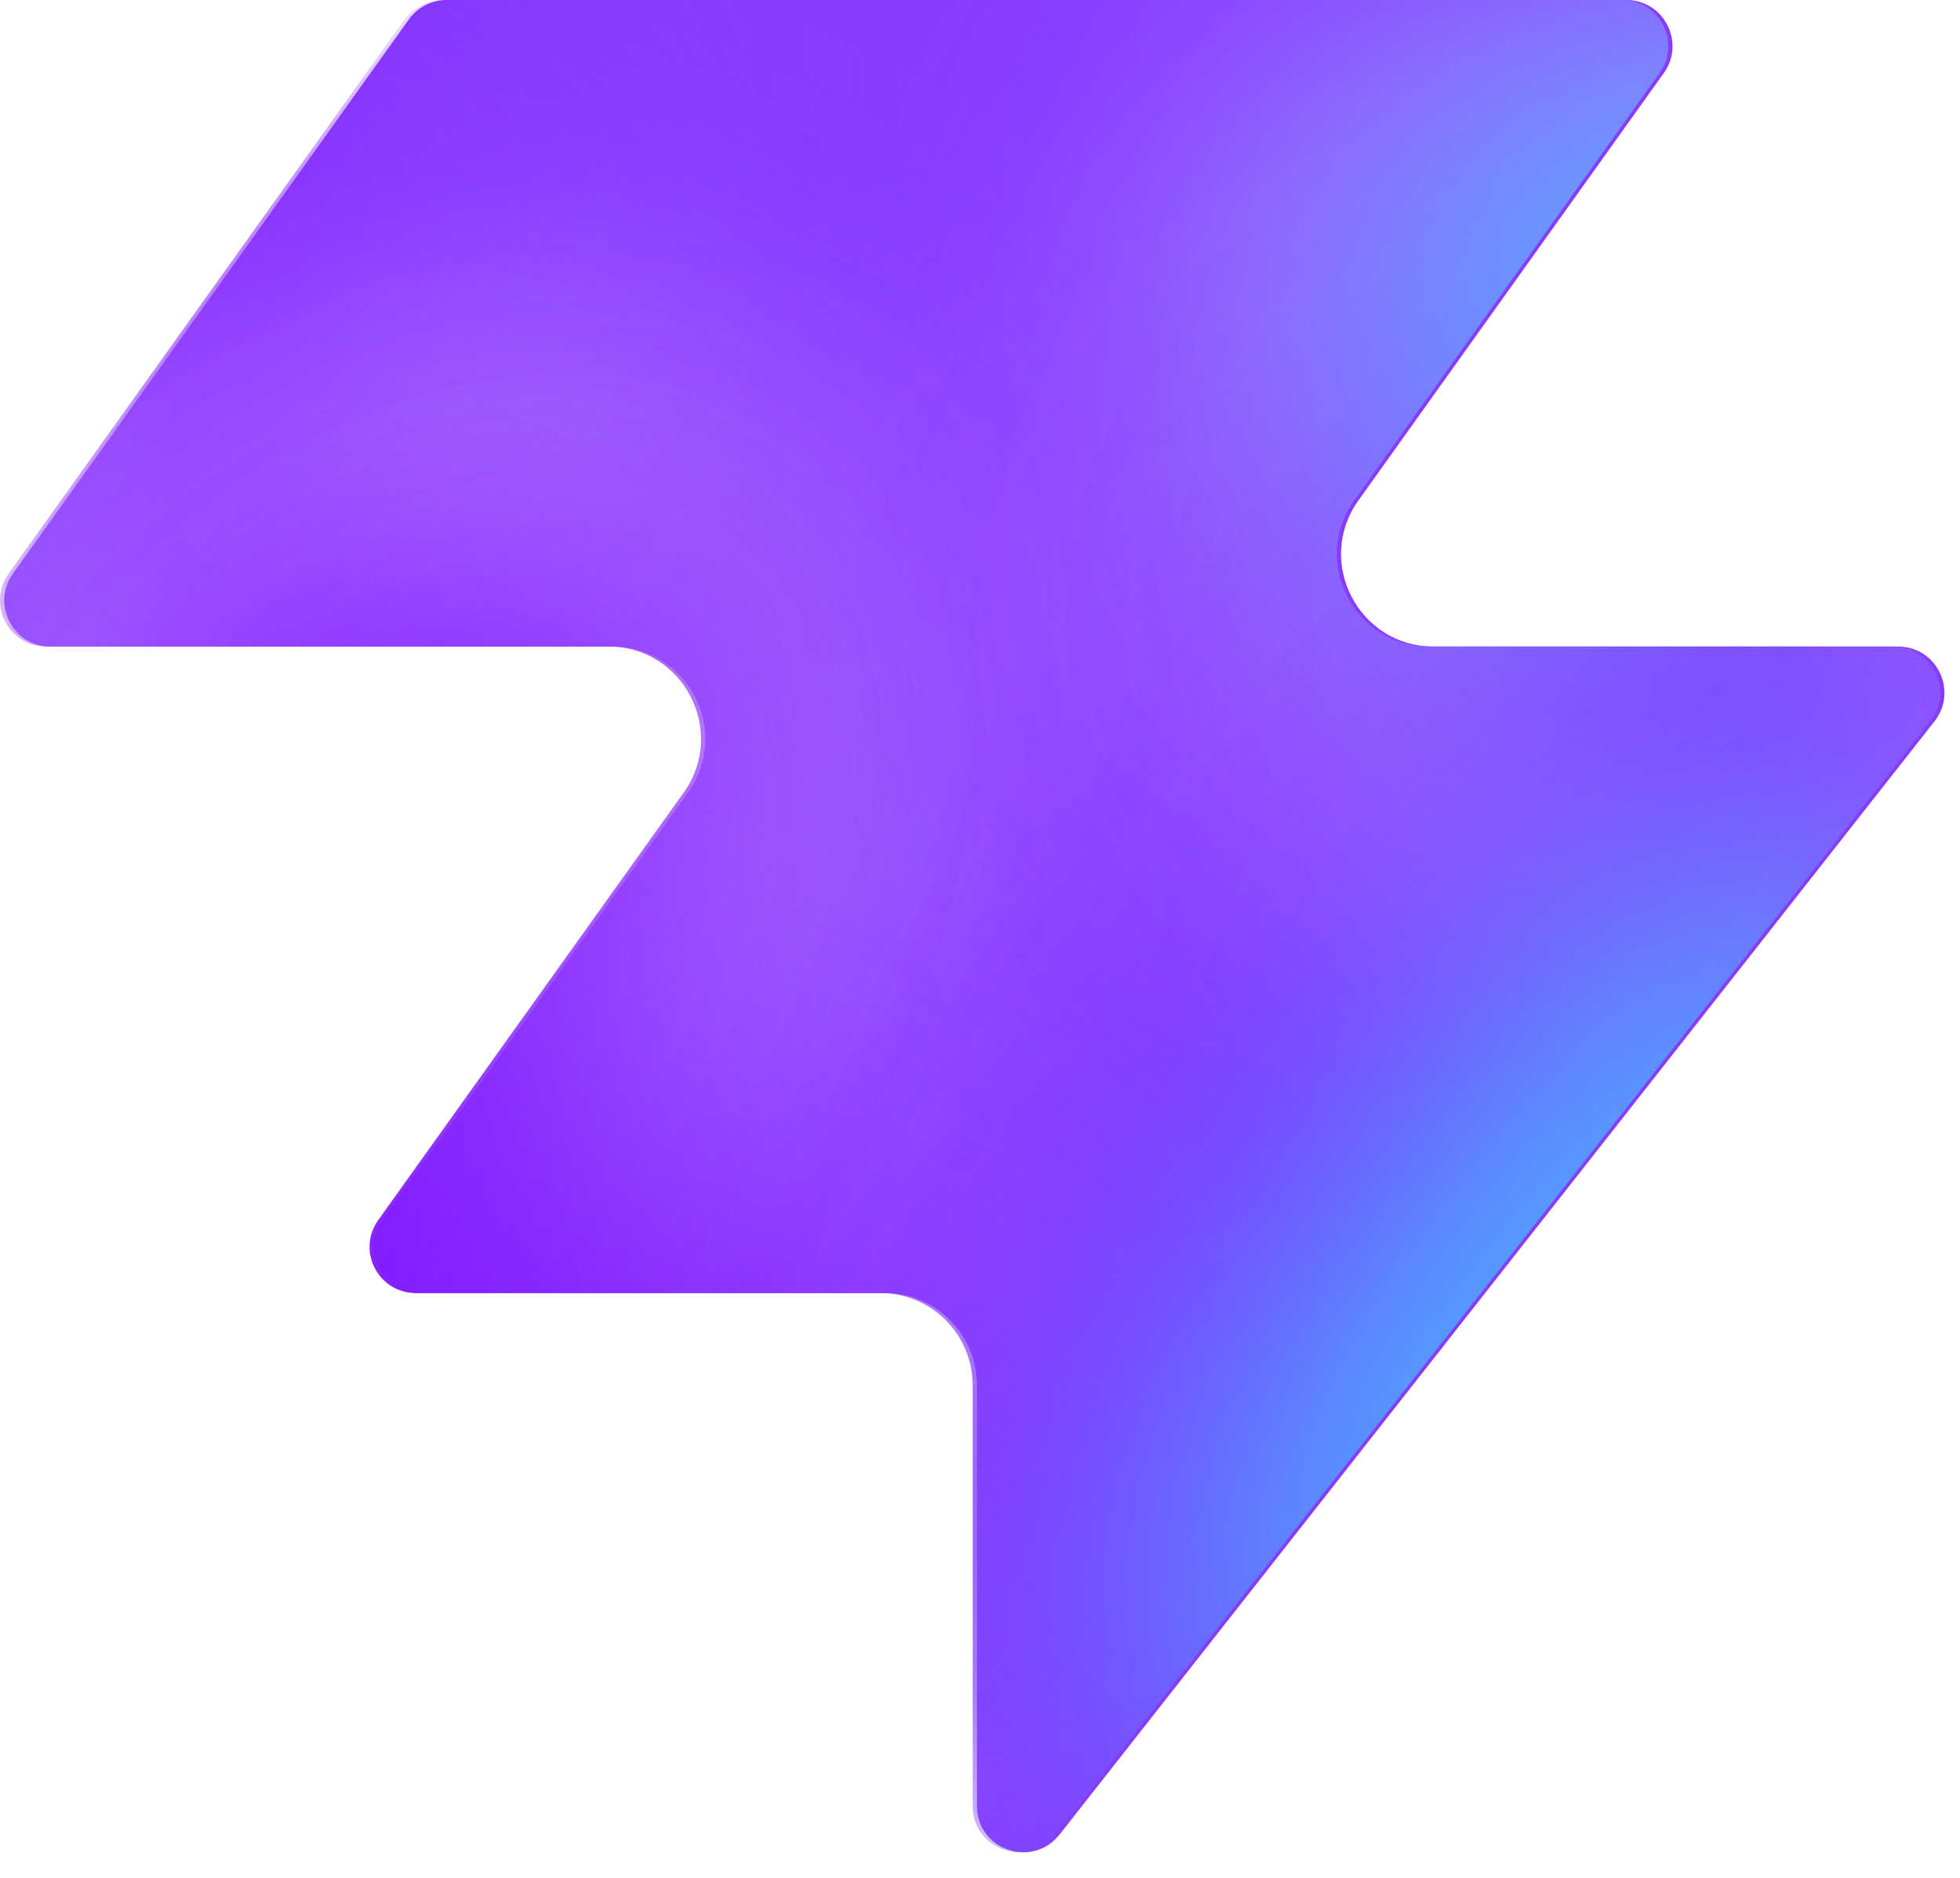
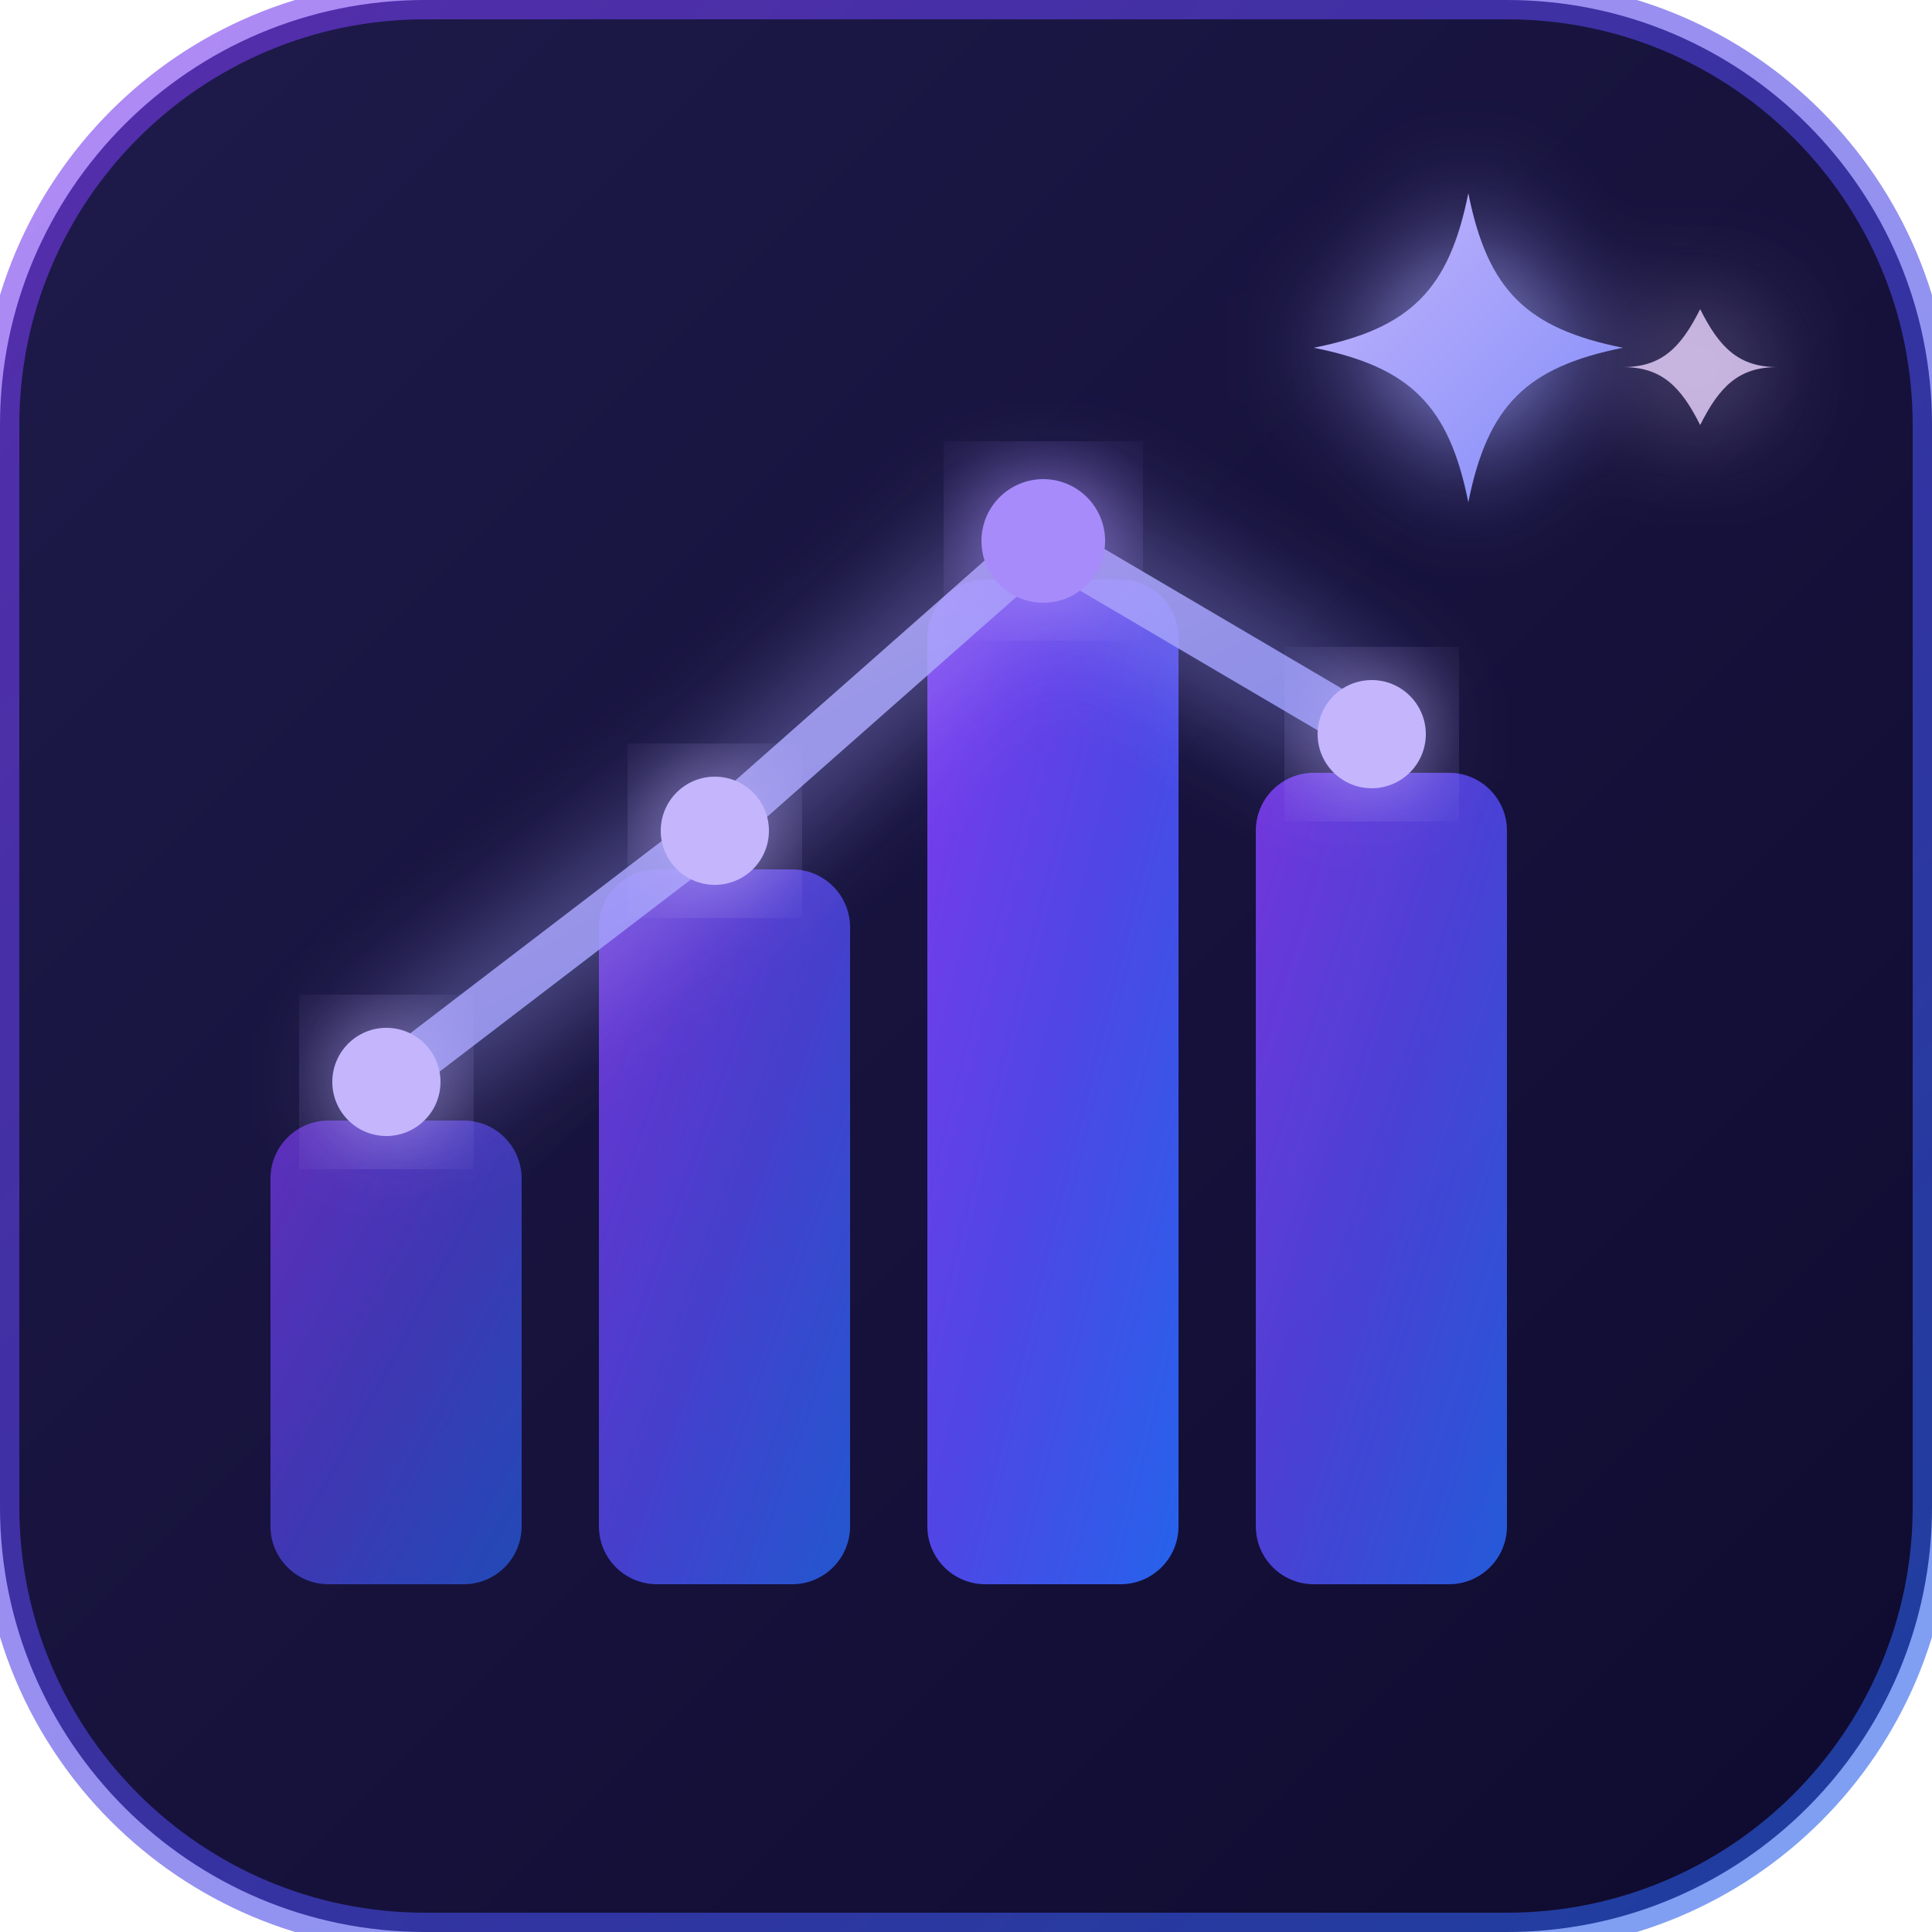
- <svg xmlns="http://www.w3.org/2000/svg" width="48" height="46" fill="none" viewBox="0 0 48 46">
-   <path fill="#863bff" d="M25.946 44.938c-.664.845-2.021.375-2.021-.698V33.937a2.26 2.26 0 0 0-2.262-2.262H10.287c-.92 0-1.456-1.04-.92-1.788l7.48-10.471c1.07-1.497 0-3.578-1.842-3.578H1.237c-.92 0-1.456-1.04-.92-1.788L10.013.474c.214-.297.556-.474.92-.474h28.894c.92 0 1.456 1.04.92 1.788l-7.48 10.471c-1.07 1.498 0 3.579 1.842 3.579h11.377c.943 0 1.473 1.088.89 1.83L25.947 44.94z" style="fill:#863bff;fill:color(display-p3 .525 .23 1);fill-opacity:1" />
-   <mask id="a" width="48" height="46" x="0" y="0" maskUnits="userSpaceOnUse" style="mask-type:alpha">
-     <path fill="#000" d="M25.842 44.938c-.664.844-2.021.375-2.021-.698V33.937a2.26 2.26 0 0 0-2.262-2.262H10.183c-.92 0-1.456-1.04-.92-1.788l7.48-10.471c1.07-1.498 0-3.579-1.842-3.579H1.133c-.92 0-1.456-1.04-.92-1.787L9.91.473c.214-.297.556-.474.92-.474h28.894c.92 0 1.456 1.04.92 1.788l-7.48 10.471c-1.07 1.498 0 3.578 1.842 3.578h11.377c.943 0 1.473 1.088.89 1.832L25.843 44.94z" style="fill:#000;fill-opacity:1" />
-   </mask>
-   <g mask="url(#a)">
-     <g filter="url(#b)">
-       <ellipse cx="5.508" cy="14.704" fill="#ede6ff" rx="5.508" ry="14.704" style="fill:#ede6ff;fill:color(display-p3 .927 .903 1);fill-opacity:1" transform="matrix(.00324 1 1 -.00324 -4.47 31.516)" />
-     </g>
-     <g filter="url(#c)">
-       <ellipse cx="10.399" cy="29.851" fill="#ede6ff" rx="10.399" ry="29.851" style="fill:#ede6ff;fill:color(display-p3 .927 .903 1);fill-opacity:1" transform="matrix(.00324 1 1 -.00324 -39.328 7.883)" />
-     </g>
-     <g filter="url(#d)">
-       <ellipse cx="5.508" cy="30.487" fill="#7e14ff" rx="5.508" ry="30.487" style="fill:#7e14ff;fill:color(display-p3 .492 .077 1);fill-opacity:1" transform="rotate(89.814 -25.913 -14.639)scale(1 -1)" />
-     </g>
-     <g filter="url(#e)">
-       <ellipse cx="5.508" cy="30.599" fill="#7e14ff" rx="5.508" ry="30.599" style="fill:#7e14ff;fill:color(display-p3 .492 .077 1);fill-opacity:1" transform="rotate(89.814 -32.644 -3.334)scale(1 -1)" />
-     </g>
-     <g filter="url(#f)">
-       <ellipse cx="5.508" cy="30.599" fill="#7e14ff" rx="5.508" ry="30.599" style="fill:#7e14ff;fill:color(display-p3 .492 .077 1);fill-opacity:1" transform="matrix(.00324 1 1 -.00324 -34.34 30.47)" />
-     </g>
-     <g filter="url(#g)">
-       <ellipse cx="14.072" cy="22.078" fill="#ede6ff" rx="14.072" ry="22.078" style="fill:#ede6ff;fill:color(display-p3 .927 .903 1);fill-opacity:1" transform="rotate(93.35 24.506 48.493)scale(-1 1)" />
-     </g>
-     <g filter="url(#h)">
-       <ellipse cx="3.47" cy="21.501" fill="#7e14ff" rx="3.47" ry="21.501" style="fill:#7e14ff;fill:color(display-p3 .492 .077 1);fill-opacity:1" transform="rotate(89.009 28.708 47.59)scale(-1 1)" />
-     </g>
-     <g filter="url(#i)">
-       <ellipse cx="3.47" cy="21.501" fill="#7e14ff" rx="3.47" ry="21.501" style="fill:#7e14ff;fill:color(display-p3 .492 .077 1);fill-opacity:1" transform="rotate(89.009 28.708 47.59)scale(-1 1)" />
-     </g>
-     <g filter="url(#j)">
-       <ellipse cx=".387" cy="8.972" fill="#7e14ff" rx="4.407" ry="29.108" style="fill:#7e14ff;fill:color(display-p3 .492 .077 1);fill-opacity:1" transform="rotate(39.51 .387 8.972)" />
-     </g>
-     <g filter="url(#k)">
-       <ellipse cx="47.523" cy="-6.092" fill="#7e14ff" rx="4.407" ry="29.108" style="fill:#7e14ff;fill:color(display-p3 .492 .077 1);fill-opacity:1" transform="rotate(37.892 47.523 -6.092)" />
-     </g>
-     <g filter="url(#l)">
-       <ellipse cx="41.412" cy="6.333" fill="#47bfff" rx="5.971" ry="9.665" style="fill:#47bfff;fill:color(display-p3 .28 .748 1);fill-opacity:1" transform="rotate(37.892 41.412 6.333)" />
-     </g>
-     <g filter="url(#m)">
-       <ellipse cx="-1.879" cy="38.332" fill="#7e14ff" rx="4.407" ry="29.108" style="fill:#7e14ff;fill:color(display-p3 .492 .077 1);fill-opacity:1" transform="rotate(37.892 -1.88 38.332)" />
-     </g>
-     <g filter="url(#n)">
-       <ellipse cx="-1.879" cy="38.332" fill="#7e14ff" rx="4.407" ry="29.108" style="fill:#7e14ff;fill:color(display-p3 .492 .077 1);fill-opacity:1" transform="rotate(37.892 -1.88 38.332)" />
-     </g>
-     <g filter="url(#o)">
-       <ellipse cx="35.651" cy="29.907" fill="#7e14ff" rx="4.407" ry="29.108" style="fill:#7e14ff;fill:color(display-p3 .492 .077 1);fill-opacity:1" transform="rotate(37.892 35.651 29.907)" />
-     </g>
-     <g filter="url(#p)">
-       <ellipse cx="38.418" cy="32.4" fill="#47bfff" rx="5.971" ry="15.297" style="fill:#47bfff;fill:color(display-p3 .28 .748 1);fill-opacity:1" transform="rotate(37.892 38.418 32.4)" />
-     </g>
+ <svg xmlns="http://www.w3.org/2000/svg" viewBox="0 0 100 100" fill="none">
+   <defs>
+     <linearGradient id="brandGrad" x1="0%" y1="0%" x2="100%" y2="100%">
+       <stop offset="0%" stop-color="#7c3aed" />
+       <stop offset="50%" stop-color="#4f46e5" />
+       <stop offset="100%" stop-color="#2563eb" />
+     </linearGradient>
+     <filter id="glow" x="-30%" y="-30%" width="160%" height="160%">
+       <feGaussianBlur stdDeviation="3" result="blur" />
+       <feMerge>
+         <feMergeNode in="blur" />
+         <feMergeNode in="SourceGraphic" />
+       </feMerge>
+     </filter>
+     <linearGradient id="bgGrad" x1="0%" y1="0%" x2="100%" y2="100%">
+       <stop offset="0%" stop-color="#1e1b4b" />
+       <stop offset="100%" stop-color="#0f0a2e" />
+     </linearGradient>
+     <linearGradient id="sparkGrad" x1="0%" y1="0%" x2="100%" y2="100%">
+       <stop offset="0%" stop-color="#c4b5fd" />
+       <stop offset="100%" stop-color="#818cf8" />
+     </linearGradient>
+   </defs>
+   <rect width="100" height="100" rx="22" ry="22" fill="url(#bgGrad)" />
+   <rect width="100" height="100" rx="22" ry="22" fill="none" stroke="url(#brandGrad)" stroke-width="2" opacity="0.6" />
+   <rect x="14" y="58" width="13" height="24" rx="3" fill="url(#brandGrad)" opacity="0.7" />
+   <rect x="31" y="45" width="13" height="37" rx="3" fill="url(#brandGrad)" opacity="0.85" />
+   <rect x="48" y="30" width="13" height="52" rx="3" fill="url(#brandGrad)" />
+   <rect x="65" y="40" width="13" height="42" rx="3" fill="url(#brandGrad)" opacity="0.9" />
+   <polyline points="20,56 37,43 54,28 71,38" fill="none" stroke="url(#sparkGrad)" stroke-width="2.5" stroke-linecap="round" stroke-linejoin="round" filter="url(#glow)" opacity="0.9" />
+   <circle cx="20" cy="56" r="2.8" fill="#c4b5fd" filter="url(#glow)" />
+   <circle cx="37" cy="43" r="2.8" fill="#c4b5fd" filter="url(#glow)" />
+   <circle cx="54" cy="28" r="3.2" fill="#a78bfa" filter="url(#glow)" />
+   <circle cx="71" cy="38" r="2.8" fill="#c4b5fd" filter="url(#glow)" />
+   <g transform="translate(76, 18)" filter="url(#glow)">
+     <path d="M0,-8 C1,-3 3,-1 8,0 C3,1 1,3 0,8 C-1,3 -3,1 -8,0 C-3,-1 -1,-3 0,-8 Z" fill="url(#sparkGrad)" />
+     <path d="M12,-2 C13,0 14,1 16,1 C14,1 13,2 12,4 C11,2 10,1 8,1 C10,1 11,0 12,-2 Z" fill="#e9d5ff" opacity="0.8" />
  </g>
-   <defs>
-     <filter id="b" width="60.045" height="41.654" x="-19.77" y="16.149" color-interpolation-filters="sRGB" filterUnits="userSpaceOnUse">
-       <feFlood flood-opacity="0" result="BackgroundImageFix" />
-       <feBlend in="SourceGraphic" in2="BackgroundImageFix" result="shape" />
-       <feGaussianBlur result="effect1_foregroundBlur_2002_17158" stdDeviation="7.659" />
-     </filter>
-     <filter id="c" width="90.34" height="51.437" x="-54.613" y="-7.533" color-interpolation-filters="sRGB" filterUnits="userSpaceOnUse">
-       <feFlood flood-opacity="0" result="BackgroundImageFix" />
-       <feBlend in="SourceGraphic" in2="BackgroundImageFix" result="shape" />
-       <feGaussianBlur result="effect1_foregroundBlur_2002_17158" stdDeviation="7.659" />
-     </filter>
-     <filter id="d" width="79.355" height="29.4" x="-49.64" y="2.03" color-interpolation-filters="sRGB" filterUnits="userSpaceOnUse">
-       <feFlood flood-opacity="0" result="BackgroundImageFix" />
-       <feBlend in="SourceGraphic" in2="BackgroundImageFix" result="shape" />
-       <feGaussianBlur result="effect1_foregroundBlur_2002_17158" stdDeviation="4.596" />
-     </filter>
-     <filter id="e" width="79.579" height="29.4" x="-45.045" y="20.029" color-interpolation-filters="sRGB" filterUnits="userSpaceOnUse">
-       <feFlood flood-opacity="0" result="BackgroundImageFix" />
-       <feBlend in="SourceGraphic" in2="BackgroundImageFix" result="shape" />
-       <feGaussianBlur result="effect1_foregroundBlur_2002_17158" stdDeviation="4.596" />
-     </filter>
-     <filter id="f" width="79.579" height="29.4" x="-43.513" y="21.178" color-interpolation-filters="sRGB" filterUnits="userSpaceOnUse">
-       <feFlood flood-opacity="0" result="BackgroundImageFix" />
-       <feBlend in="SourceGraphic" in2="BackgroundImageFix" result="shape" />
-       <feGaussianBlur result="effect1_foregroundBlur_2002_17158" stdDeviation="4.596" />
-     </filter>
-     <filter id="g" width="74.749" height="58.852" x="15.756" y="-17.901" color-interpolation-filters="sRGB" filterUnits="userSpaceOnUse">
-       <feFlood flood-opacity="0" result="BackgroundImageFix" />
-       <feBlend in="SourceGraphic" in2="BackgroundImageFix" result="shape" />
-       <feGaussianBlur result="effect1_foregroundBlur_2002_17158" stdDeviation="7.659" />
-     </filter>
-     <filter id="h" width="61.377" height="25.362" x="23.548" y="2.284" color-interpolation-filters="sRGB" filterUnits="userSpaceOnUse">
-       <feFlood flood-opacity="0" result="BackgroundImageFix" />
-       <feBlend in="SourceGraphic" in2="BackgroundImageFix" result="shape" />
-       <feGaussianBlur result="effect1_foregroundBlur_2002_17158" stdDeviation="4.596" />
-     </filter>
-     <filter id="i" width="61.377" height="25.362" x="23.548" y="2.284" color-interpolation-filters="sRGB" filterUnits="userSpaceOnUse">
-       <feFlood flood-opacity="0" result="BackgroundImageFix" />
-       <feBlend in="SourceGraphic" in2="BackgroundImageFix" result="shape" />
-       <feGaussianBlur result="effect1_foregroundBlur_2002_17158" stdDeviation="4.596" />
-     </filter>
-     <filter id="j" width="56.045" height="63.649" x="-27.636" y="-22.853" color-interpolation-filters="sRGB" filterUnits="userSpaceOnUse">
-       <feFlood flood-opacity="0" result="BackgroundImageFix" />
-       <feBlend in="SourceGraphic" in2="BackgroundImageFix" result="shape" />
-       <feGaussianBlur result="effect1_foregroundBlur_2002_17158" stdDeviation="4.596" />
-     </filter>
-     <filter id="k" width="54.814" height="64.646" x="20.116" y="-38.415" color-interpolation-filters="sRGB" filterUnits="userSpaceOnUse">
-       <feFlood flood-opacity="0" result="BackgroundImageFix" />
-       <feBlend in="SourceGraphic" in2="BackgroundImageFix" result="shape" />
-       <feGaussianBlur result="effect1_foregroundBlur_2002_17158" stdDeviation="4.596" />
-     </filter>
-     <filter id="l" width="33.541" height="35.313" x="24.641" y="-11.323" color-interpolation-filters="sRGB" filterUnits="userSpaceOnUse">
-       <feFlood flood-opacity="0" result="BackgroundImageFix" />
-       <feBlend in="SourceGraphic" in2="BackgroundImageFix" result="shape" />
-       <feGaussianBlur result="effect1_foregroundBlur_2002_17158" stdDeviation="4.596" />
-     </filter>
-     <filter id="m" width="54.814" height="64.646" x="-29.286" y="6.009" color-interpolation-filters="sRGB" filterUnits="userSpaceOnUse">
-       <feFlood flood-opacity="0" result="BackgroundImageFix" />
-       <feBlend in="SourceGraphic" in2="BackgroundImageFix" result="shape" />
-       <feGaussianBlur result="effect1_foregroundBlur_2002_17158" stdDeviation="4.596" />
-     </filter>
-     <filter id="n" width="54.814" height="64.646" x="-29.286" y="6.009" color-interpolation-filters="sRGB" filterUnits="userSpaceOnUse">
-       <feFlood flood-opacity="0" result="BackgroundImageFix" />
-       <feBlend in="SourceGraphic" in2="BackgroundImageFix" result="shape" />
-       <feGaussianBlur result="effect1_foregroundBlur_2002_17158" stdDeviation="4.596" />
-     </filter>
-     <filter id="o" width="54.814" height="64.646" x="8.244" y="-2.416" color-interpolation-filters="sRGB" filterUnits="userSpaceOnUse">
-       <feFlood flood-opacity="0" result="BackgroundImageFix" />
-       <feBlend in="SourceGraphic" in2="BackgroundImageFix" result="shape" />
-       <feGaussianBlur result="effect1_foregroundBlur_2002_17158" stdDeviation="4.596" />
-     </filter>
-     <filter id="p" width="39.409" height="43.623" x="18.713" y="10.588" color-interpolation-filters="sRGB" filterUnits="userSpaceOnUse">
-       <feFlood flood-opacity="0" result="BackgroundImageFix" />
-       <feBlend in="SourceGraphic" in2="BackgroundImageFix" result="shape" />
-       <feGaussianBlur result="effect1_foregroundBlur_2002_17158" stdDeviation="4.596" />
-     </filter>
-   </defs>
+   <line x1="10" y1="84" x2="90" y2="84" stroke="url(#brandGrad)" stroke-width="1.5" opacity="0.4" stroke-linecap="round" />
</svg>
